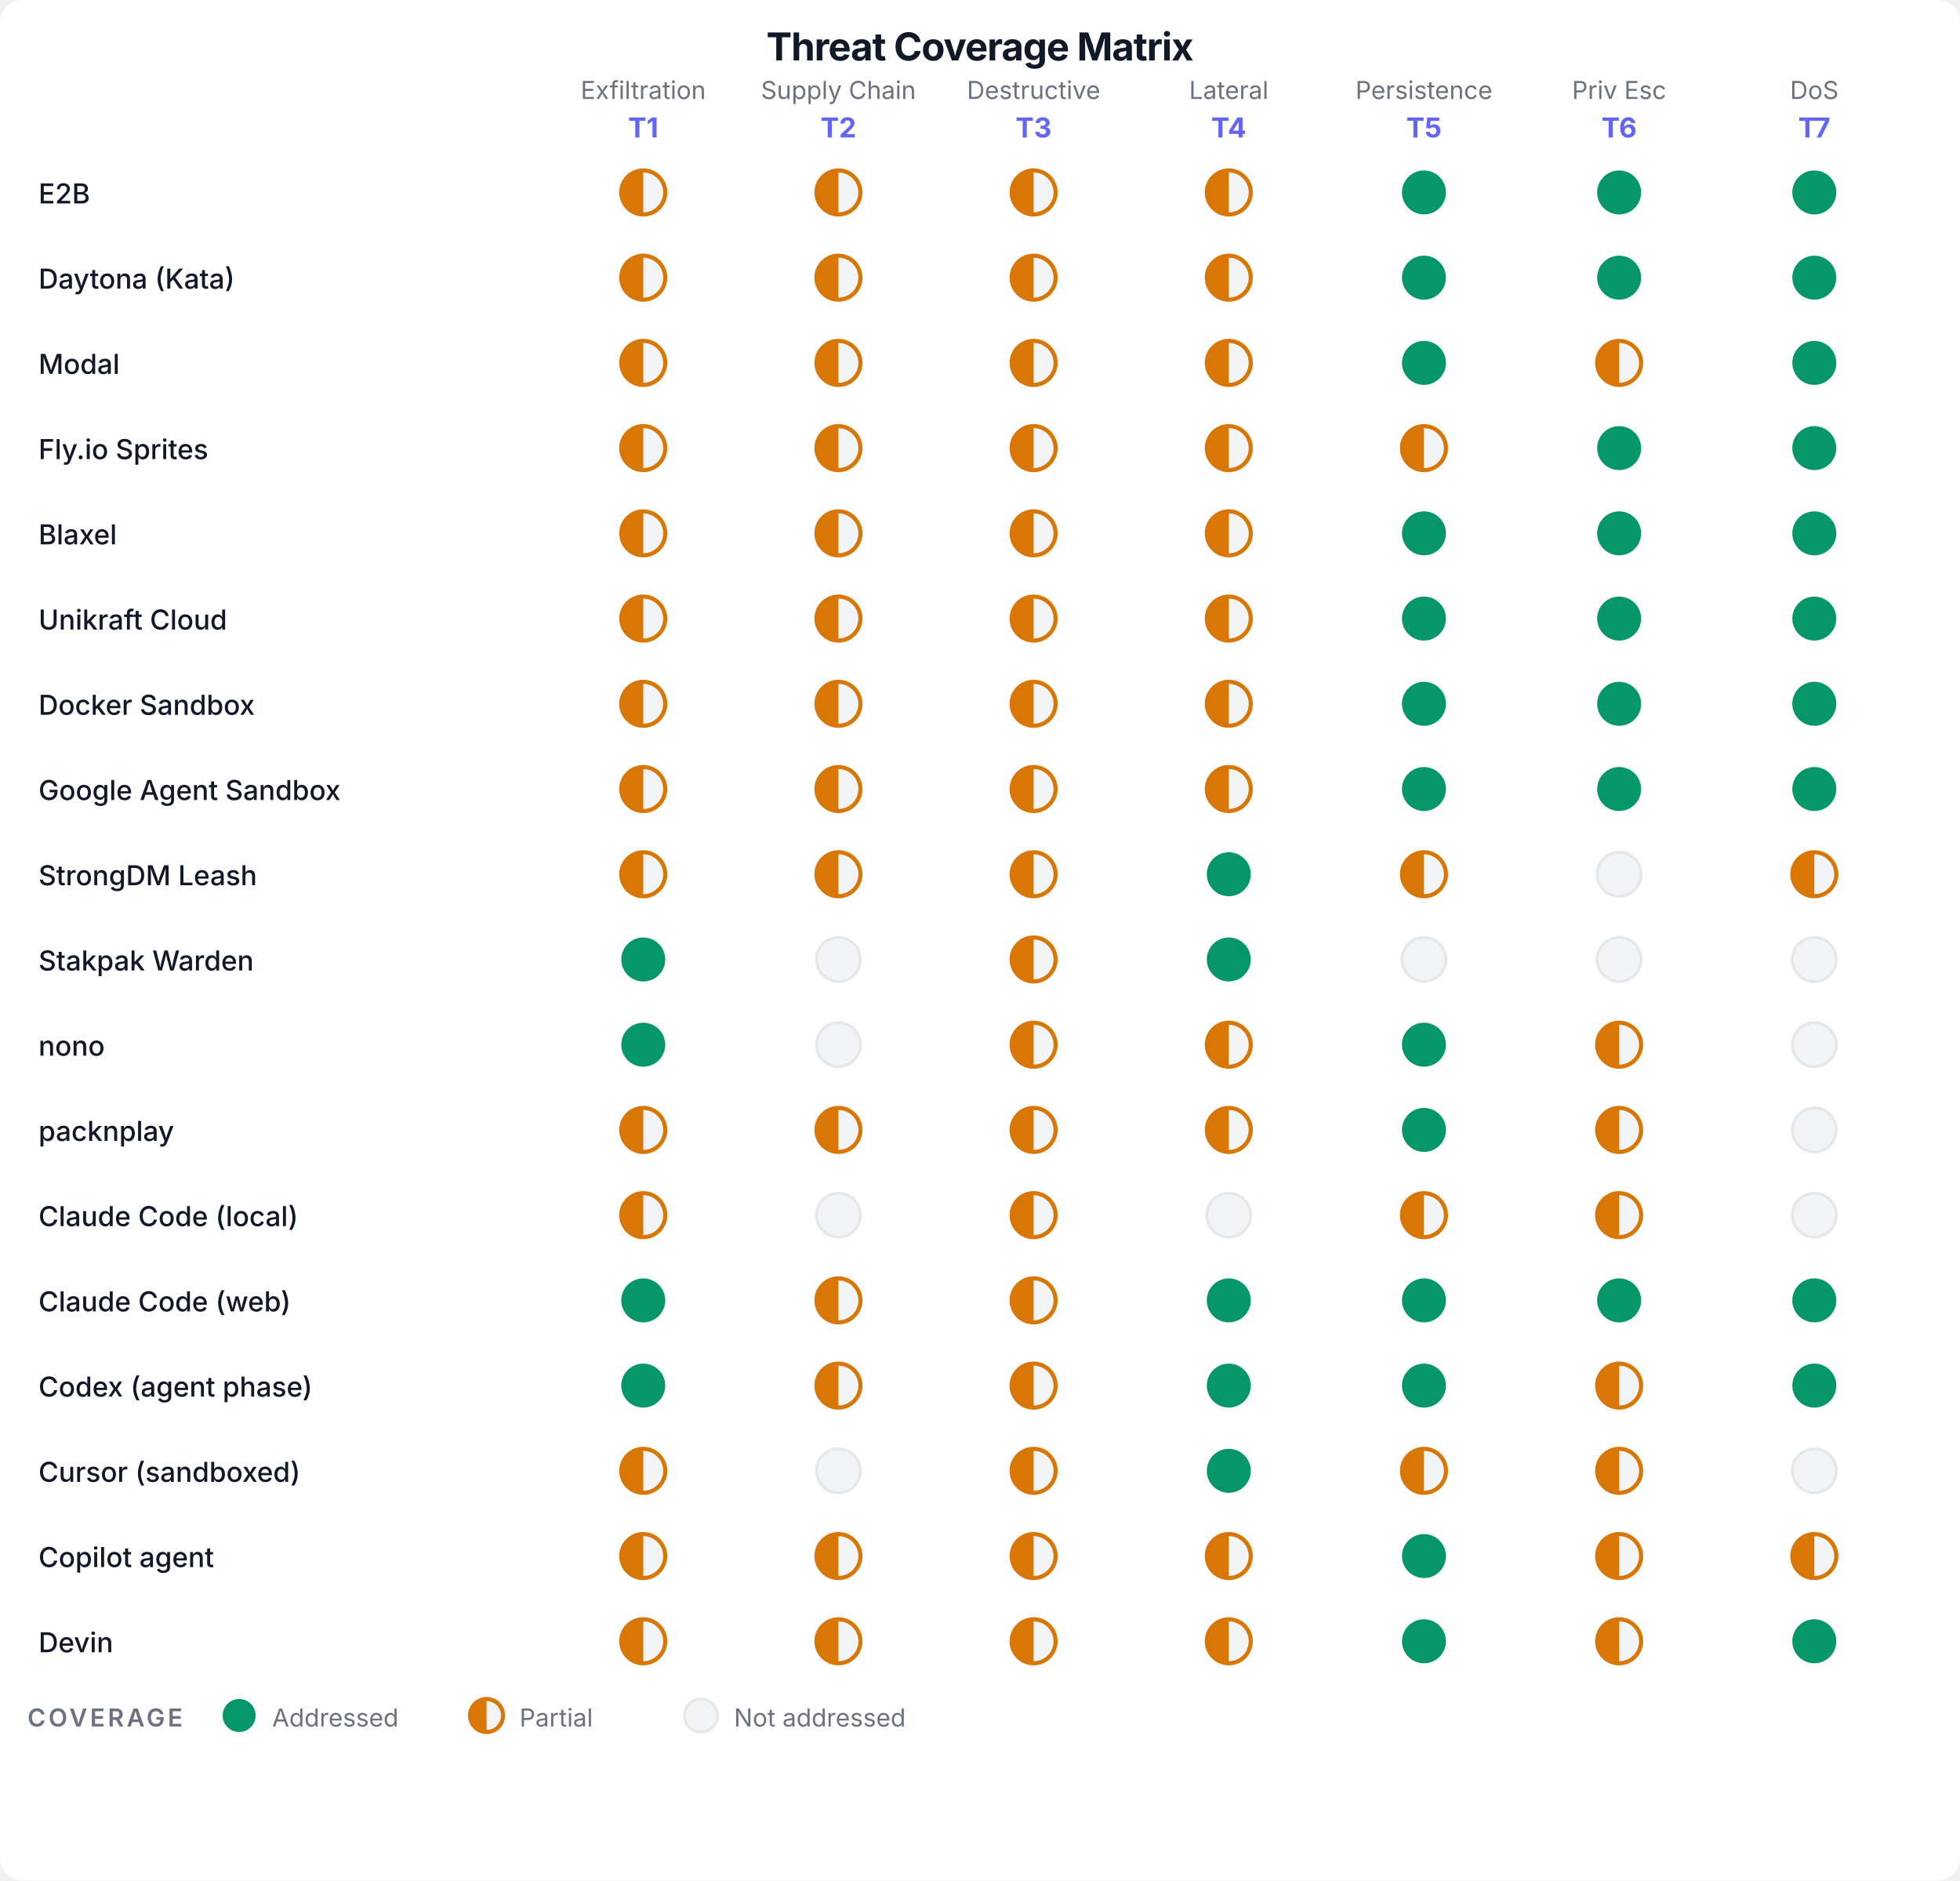
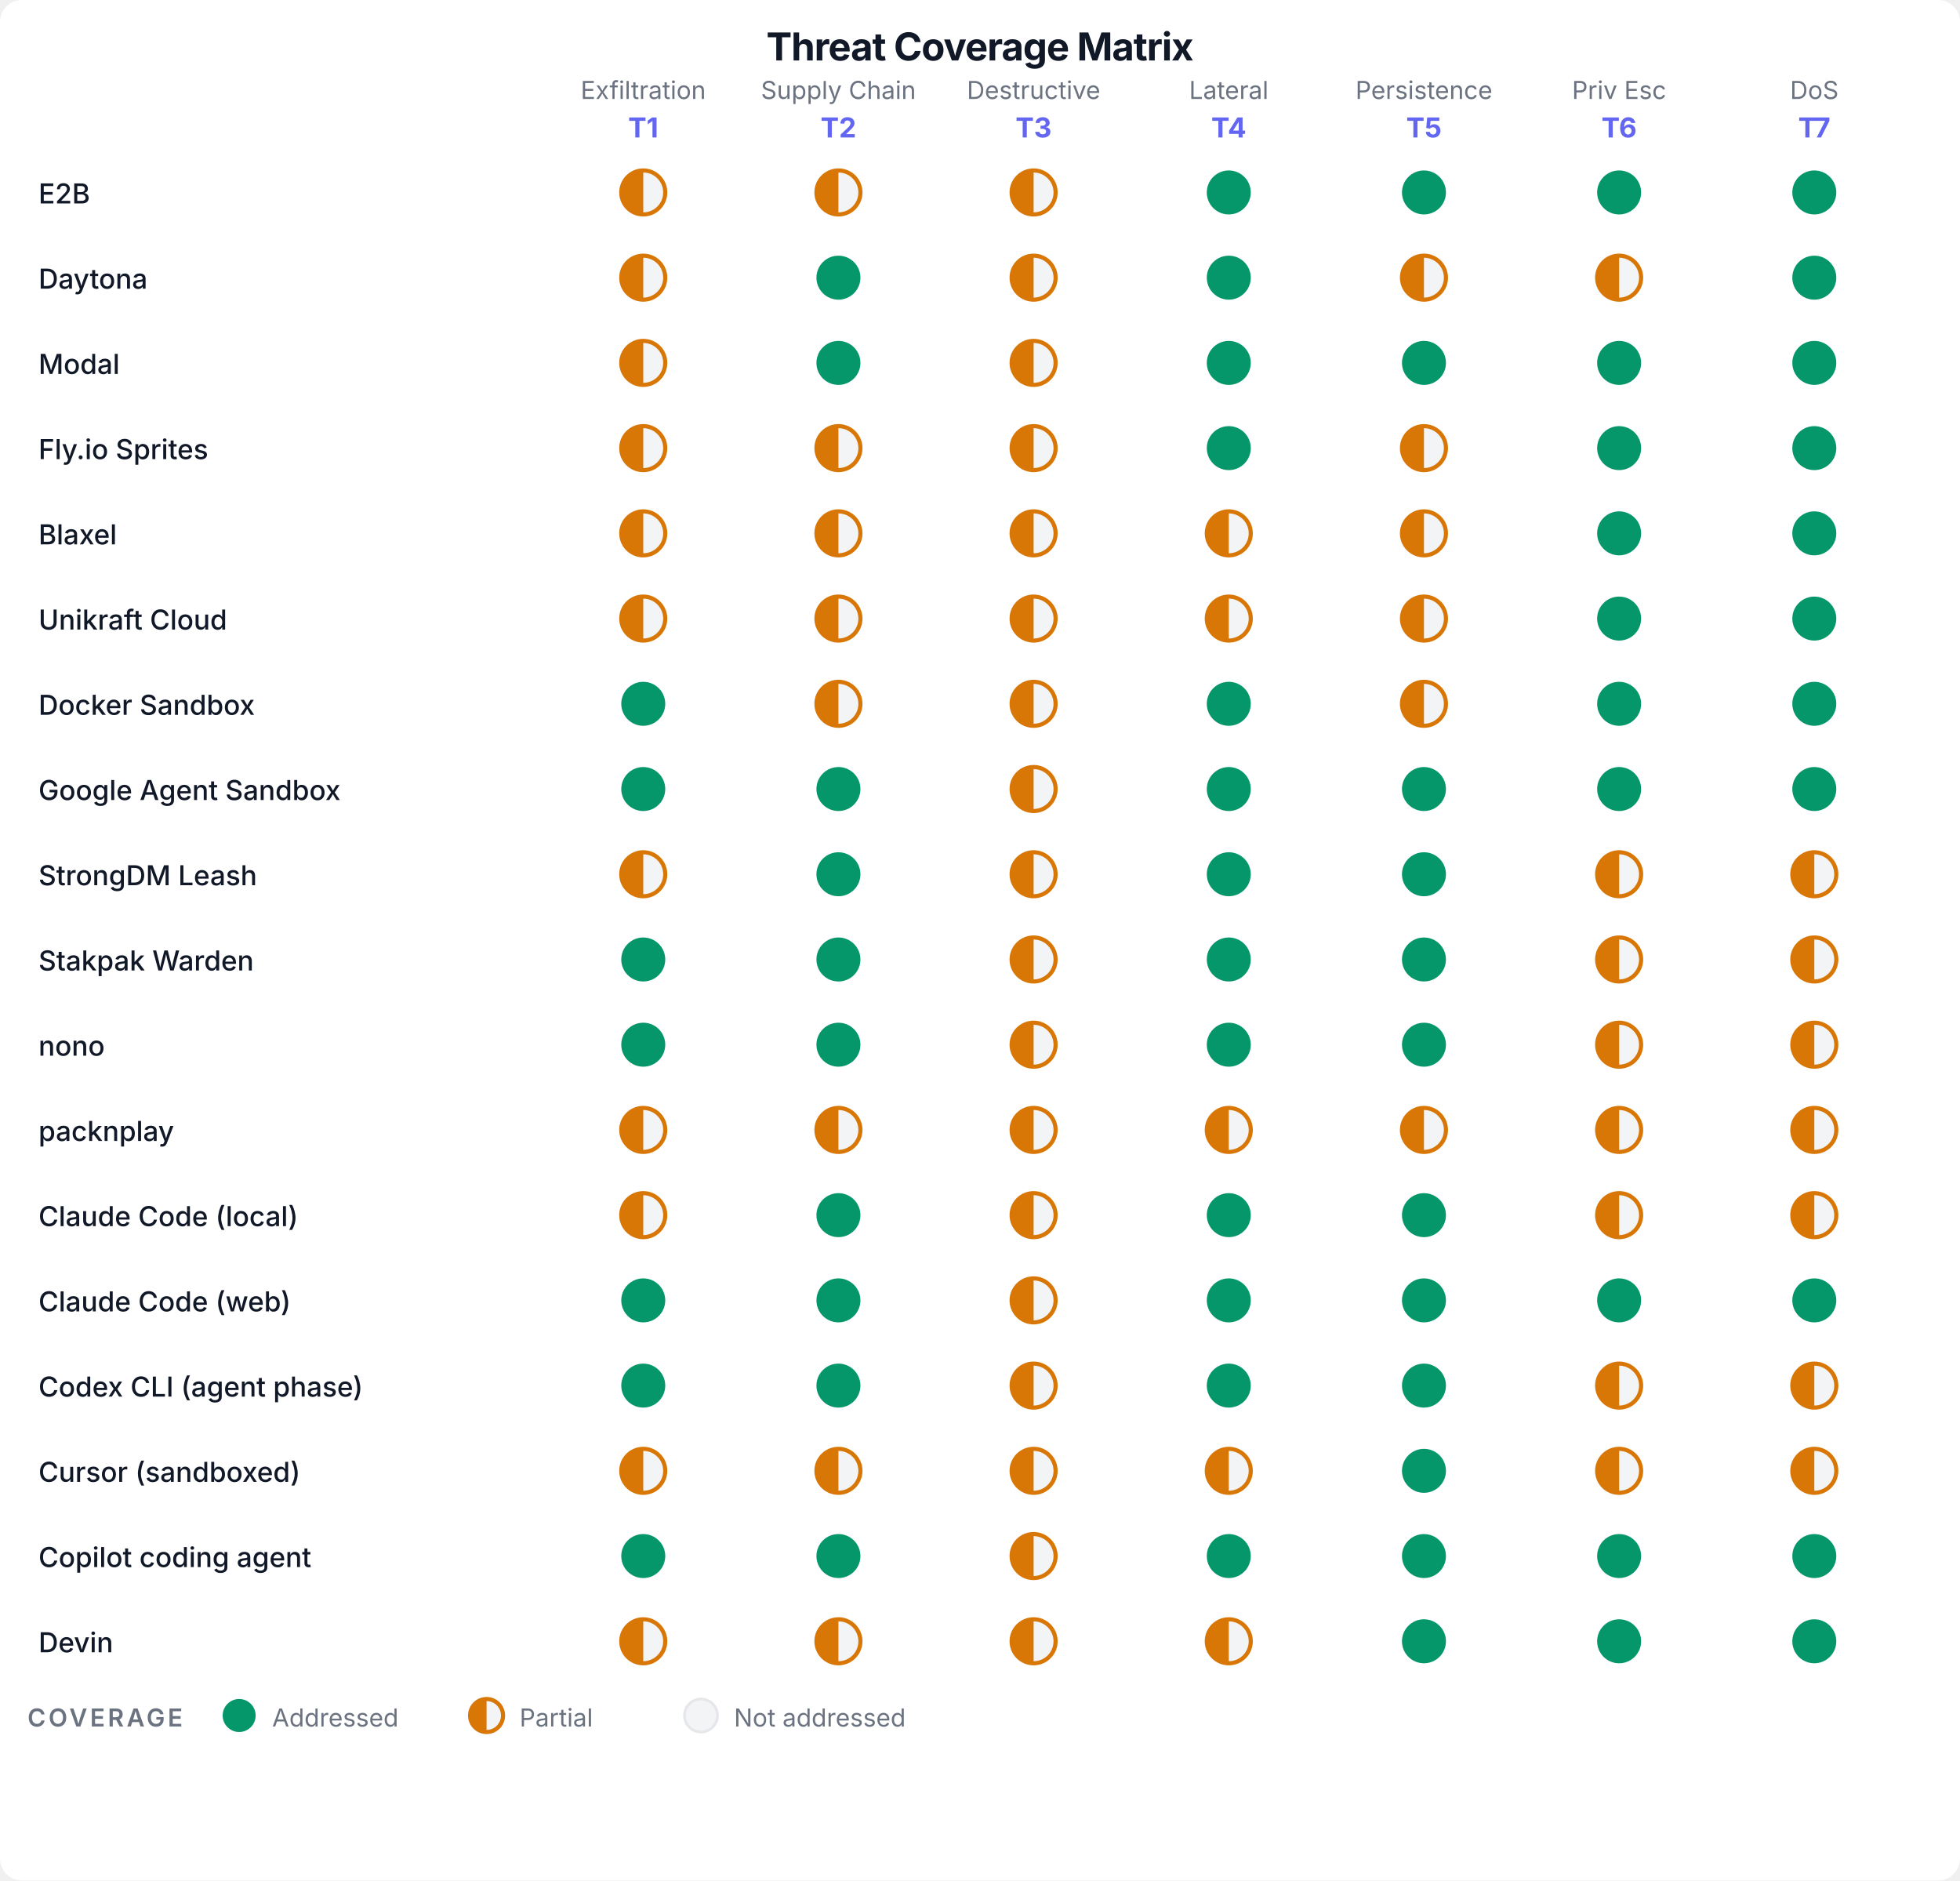
<svg xmlns="http://www.w3.org/2000/svg" viewBox="0 0 713 684" font-family="system-ui, -apple-system, 'Segoe UI', sans-serif">
  <rect width="713" height="684" fill="white" rx="8" />
  <text x="356.5" y="22" fill="#111827" font-size="14" font-weight="700" text-anchor="middle" letter-spacing="-0.3">Threat Coverage Matrix</text>
  <text x="234.0" y="36" fill="#6b7280" font-size="9" text-anchor="middle">Exfiltration</text>
  <text x="234.0" y="50" fill="#6366f1" font-size="10" font-weight="700" text-anchor="middle">T1</text>
  <text x="305.0" y="36" fill="#6b7280" font-size="9" text-anchor="middle">Supply Chain</text>
  <text x="305.0" y="50" fill="#6366f1" font-size="10" font-weight="700" text-anchor="middle">T2</text>
  <text x="376.0" y="36" fill="#6b7280" font-size="9" text-anchor="middle">Destructive</text>
  <text x="376.0" y="50" fill="#6366f1" font-size="10" font-weight="700" text-anchor="middle">T3</text>
  <text x="447.0" y="36" fill="#6b7280" font-size="9" text-anchor="middle">Lateral</text>
  <text x="447.0" y="50" fill="#6366f1" font-size="10" font-weight="700" text-anchor="middle">T4</text>
  <text x="518.0" y="36" fill="#6b7280" font-size="9" text-anchor="middle">Persistence</text>
  <text x="518.0" y="50" fill="#6366f1" font-size="10" font-weight="700" text-anchor="middle">T5</text>
  <text x="589.0" y="36" fill="#6b7280" font-size="9" text-anchor="middle">Priv Esc</text>
  <text x="589.0" y="50" fill="#6366f1" font-size="10" font-weight="700" text-anchor="middle">T6</text>
  <text x="660.0" y="36" fill="#6b7280" font-size="9" text-anchor="middle">DoS</text>
  <text x="660.0" y="50" fill="#6366f1" font-size="10" font-weight="700" text-anchor="middle">T7</text>
  <text x="14" y="74.0" fill="#111827" font-size="10" font-weight="500">E2B</text>
  <circle cx="234.0" cy="70.0" r="8" fill="#f3f4f6" stroke="#e5e7eb" stroke-width="1" />
  <path d="M 234.0,62.0 A 8,8 0 0,0 234.0,78.0 Z" fill="#d97706" />
  <circle cx="234.0" cy="70.0" r="8" fill="none" stroke="#d97706" stroke-width="1.5" />
  <circle cx="305.0" cy="70.0" r="8" fill="#f3f4f6" stroke="#e5e7eb" stroke-width="1" />
  <path d="M 305.0,62.0 A 8,8 0 0,0 305.0,78.0 Z" fill="#d97706" />
  <circle cx="305.0" cy="70.0" r="8" fill="none" stroke="#d97706" stroke-width="1.5" />
  <circle cx="376.0" cy="70.0" r="8" fill="#f3f4f6" stroke="#e5e7eb" stroke-width="1" />
  <path d="M 376.0,62.0 A 8,8 0 0,0 376.0,78.0 Z" fill="#d97706" />
  <circle cx="376.0" cy="70.0" r="8" fill="none" stroke="#d97706" stroke-width="1.5" />
-   <circle cx="447.0" cy="70.0" r="8" fill="#f3f4f6" stroke="#e5e7eb" stroke-width="1" />
-   <path d="M 447.0,62.0 A 8,8 0 0,0 447.0,78.0 Z" fill="#d97706" />
-   <circle cx="447.0" cy="70.0" r="8" fill="none" stroke="#d97706" stroke-width="1.5" />
+   <circle cx="447.0" cy="70.0" r="8" fill="#059669" />
  <circle cx="518.0" cy="70.0" r="8" fill="#059669" />
  <circle cx="589.0" cy="70.0" r="8" fill="#059669" />
  <circle cx="660.0" cy="70.0" r="8" fill="#059669" />
-   <text x="14" y="105.0" fill="#111827" font-size="10" font-weight="500">Daytona (Kata)</text>
+   <text x="14" y="105.0" fill="#111827" font-size="10" font-weight="500">Daytona</text>
  <circle cx="234.0" cy="101.0" r="8" fill="#f3f4f6" stroke="#e5e7eb" stroke-width="1" />
  <path d="M 234.0,93.0 A 8,8 0 0,0 234.0,109.0 Z" fill="#d97706" />
  <circle cx="234.0" cy="101.0" r="8" fill="none" stroke="#d97706" stroke-width="1.5" />
-   <circle cx="305.0" cy="101.0" r="8" fill="#f3f4f6" stroke="#e5e7eb" stroke-width="1" />
-   <path d="M 305.0,93.0 A 8,8 0 0,0 305.0,109.0 Z" fill="#d97706" />
-   <circle cx="305.0" cy="101.0" r="8" fill="none" stroke="#d97706" stroke-width="1.5" />
+   <circle cx="305.0" cy="101.0" r="8" fill="#059669" />
  <circle cx="376.0" cy="101.0" r="8" fill="#f3f4f6" stroke="#e5e7eb" stroke-width="1" />
  <path d="M 376.0,93.0 A 8,8 0 0,0 376.0,109.0 Z" fill="#d97706" />
  <circle cx="376.0" cy="101.0" r="8" fill="none" stroke="#d97706" stroke-width="1.5" />
-   <circle cx="447.0" cy="101.0" r="8" fill="#f3f4f6" stroke="#e5e7eb" stroke-width="1" />
-   <path d="M 447.0,93.0 A 8,8 0 0,0 447.0,109.0 Z" fill="#d97706" />
-   <circle cx="447.0" cy="101.0" r="8" fill="none" stroke="#d97706" stroke-width="1.5" />
-   <circle cx="518.0" cy="101.0" r="8" fill="#059669" />
-   <circle cx="589.0" cy="101.0" r="8" fill="#059669" />
+   <circle cx="447.0" cy="101.0" r="8" fill="#059669" />
+   <circle cx="518.0" cy="101.0" r="8" fill="#f3f4f6" stroke="#e5e7eb" stroke-width="1" />
+   <path d="M 518.0,93.0 A 8,8 0 0,0 518.0,109.0 Z" fill="#d97706" />
+   <circle cx="518.0" cy="101.0" r="8" fill="none" stroke="#d97706" stroke-width="1.5" />
+   <circle cx="589.0" cy="101.0" r="8" fill="#f3f4f6" stroke="#e5e7eb" stroke-width="1" />
+   <path d="M 589.0,93.0 A 8,8 0 0,0 589.0,109.0 Z" fill="#d97706" />
+   <circle cx="589.0" cy="101.0" r="8" fill="none" stroke="#d97706" stroke-width="1.5" />
  <circle cx="660.0" cy="101.0" r="8" fill="#059669" />
  <text x="14" y="136.0" fill="#111827" font-size="10" font-weight="500">Modal</text>
  <circle cx="234.0" cy="132.0" r="8" fill="#f3f4f6" stroke="#e5e7eb" stroke-width="1" />
  <path d="M 234.0,124.0 A 8,8 0 0,0 234.0,140.0 Z" fill="#d97706" />
  <circle cx="234.0" cy="132.0" r="8" fill="none" stroke="#d97706" stroke-width="1.5" />
-   <circle cx="305.0" cy="132.0" r="8" fill="#f3f4f6" stroke="#e5e7eb" stroke-width="1" />
-   <path d="M 305.0,124.0 A 8,8 0 0,0 305.0,140.0 Z" fill="#d97706" />
-   <circle cx="305.0" cy="132.0" r="8" fill="none" stroke="#d97706" stroke-width="1.5" />
+   <circle cx="305.0" cy="132.0" r="8" fill="#059669" />
  <circle cx="376.0" cy="132.0" r="8" fill="#f3f4f6" stroke="#e5e7eb" stroke-width="1" />
  <path d="M 376.0,124.0 A 8,8 0 0,0 376.0,140.0 Z" fill="#d97706" />
  <circle cx="376.0" cy="132.0" r="8" fill="none" stroke="#d97706" stroke-width="1.5" />
-   <circle cx="447.0" cy="132.0" r="8" fill="#f3f4f6" stroke="#e5e7eb" stroke-width="1" />
-   <path d="M 447.0,124.0 A 8,8 0 0,0 447.0,140.0 Z" fill="#d97706" />
-   <circle cx="447.0" cy="132.0" r="8" fill="none" stroke="#d97706" stroke-width="1.5" />
+   <circle cx="447.0" cy="132.0" r="8" fill="#059669" />
  <circle cx="518.0" cy="132.0" r="8" fill="#059669" />
-   <circle cx="589.0" cy="132.0" r="8" fill="#f3f4f6" stroke="#e5e7eb" stroke-width="1" />
-   <path d="M 589.0,124.0 A 8,8 0 0,0 589.0,140.0 Z" fill="#d97706" />
-   <circle cx="589.0" cy="132.0" r="8" fill="none" stroke="#d97706" stroke-width="1.5" />
+   <circle cx="589.0" cy="132.0" r="8" fill="#059669" />
  <circle cx="660.0" cy="132.0" r="8" fill="#059669" />
  <text x="14" y="167.0" fill="#111827" font-size="10" font-weight="500">Fly.io Sprites</text>
  <circle cx="234.0" cy="163.0" r="8" fill="#f3f4f6" stroke="#e5e7eb" stroke-width="1" />
  <path d="M 234.0,155.0 A 8,8 0 0,0 234.0,171.0 Z" fill="#d97706" />
  <circle cx="234.0" cy="163.0" r="8" fill="none" stroke="#d97706" stroke-width="1.5" />
  <circle cx="305.0" cy="163.0" r="8" fill="#f3f4f6" stroke="#e5e7eb" stroke-width="1" />
  <path d="M 305.0,155.0 A 8,8 0 0,0 305.0,171.0 Z" fill="#d97706" />
  <circle cx="305.0" cy="163.0" r="8" fill="none" stroke="#d97706" stroke-width="1.5" />
  <circle cx="376.0" cy="163.0" r="8" fill="#f3f4f6" stroke="#e5e7eb" stroke-width="1" />
  <path d="M 376.0,155.0 A 8,8 0 0,0 376.0,171.0 Z" fill="#d97706" />
  <circle cx="376.0" cy="163.0" r="8" fill="none" stroke="#d97706" stroke-width="1.5" />
-   <circle cx="447.0" cy="163.0" r="8" fill="#f3f4f6" stroke="#e5e7eb" stroke-width="1" />
-   <path d="M 447.0,155.0 A 8,8 0 0,0 447.0,171.0 Z" fill="#d97706" />
-   <circle cx="447.0" cy="163.0" r="8" fill="none" stroke="#d97706" stroke-width="1.5" />
+   <circle cx="447.0" cy="163.0" r="8" fill="#059669" />
  <circle cx="518.0" cy="163.0" r="8" fill="#f3f4f6" stroke="#e5e7eb" stroke-width="1" />
  <path d="M 518.0,155.0 A 8,8 0 0,0 518.0,171.0 Z" fill="#d97706" />
  <circle cx="518.0" cy="163.0" r="8" fill="none" stroke="#d97706" stroke-width="1.5" />
  <circle cx="589.0" cy="163.0" r="8" fill="#059669" />
  <circle cx="660.0" cy="163.0" r="8" fill="#059669" />
  <text x="14" y="198.0" fill="#111827" font-size="10" font-weight="500">Blaxel</text>
  <circle cx="234.0" cy="194.0" r="8" fill="#f3f4f6" stroke="#e5e7eb" stroke-width="1" />
  <path d="M 234.0,186.0 A 8,8 0 0,0 234.0,202.0 Z" fill="#d97706" />
  <circle cx="234.0" cy="194.0" r="8" fill="none" stroke="#d97706" stroke-width="1.5" />
  <circle cx="305.0" cy="194.0" r="8" fill="#f3f4f6" stroke="#e5e7eb" stroke-width="1" />
  <path d="M 305.0,186.0 A 8,8 0 0,0 305.0,202.0 Z" fill="#d97706" />
  <circle cx="305.0" cy="194.0" r="8" fill="none" stroke="#d97706" stroke-width="1.5" />
  <circle cx="376.0" cy="194.0" r="8" fill="#f3f4f6" stroke="#e5e7eb" stroke-width="1" />
  <path d="M 376.0,186.0 A 8,8 0 0,0 376.0,202.0 Z" fill="#d97706" />
  <circle cx="376.0" cy="194.0" r="8" fill="none" stroke="#d97706" stroke-width="1.5" />
  <circle cx="447.0" cy="194.0" r="8" fill="#f3f4f6" stroke="#e5e7eb" stroke-width="1" />
  <path d="M 447.0,186.0 A 8,8 0 0,0 447.0,202.0 Z" fill="#d97706" />
  <circle cx="447.0" cy="194.0" r="8" fill="none" stroke="#d97706" stroke-width="1.5" />
-   <circle cx="518.0" cy="194.0" r="8" fill="#059669" />
+   <circle cx="518.0" cy="194.0" r="8" fill="#f3f4f6" stroke="#e5e7eb" stroke-width="1" />
+   <path d="M 518.0,186.0 A 8,8 0 0,0 518.0,202.0 Z" fill="#d97706" />
+   <circle cx="518.0" cy="194.0" r="8" fill="none" stroke="#d97706" stroke-width="1.5" />
  <circle cx="589.0" cy="194.0" r="8" fill="#059669" />
  <circle cx="660.0" cy="194.0" r="8" fill="#059669" />
  <text x="14" y="229.0" fill="#111827" font-size="10" font-weight="500">Unikraft Cloud</text>
  <circle cx="234.0" cy="225.0" r="8" fill="#f3f4f6" stroke="#e5e7eb" stroke-width="1" />
  <path d="M 234.0,217.0 A 8,8 0 0,0 234.0,233.0 Z" fill="#d97706" />
  <circle cx="234.0" cy="225.0" r="8" fill="none" stroke="#d97706" stroke-width="1.5" />
  <circle cx="305.0" cy="225.0" r="8" fill="#f3f4f6" stroke="#e5e7eb" stroke-width="1" />
  <path d="M 305.0,217.0 A 8,8 0 0,0 305.0,233.0 Z" fill="#d97706" />
  <circle cx="305.0" cy="225.0" r="8" fill="none" stroke="#d97706" stroke-width="1.5" />
  <circle cx="376.0" cy="225.0" r="8" fill="#f3f4f6" stroke="#e5e7eb" stroke-width="1" />
  <path d="M 376.0,217.0 A 8,8 0 0,0 376.0,233.0 Z" fill="#d97706" />
  <circle cx="376.0" cy="225.0" r="8" fill="none" stroke="#d97706" stroke-width="1.5" />
  <circle cx="447.0" cy="225.0" r="8" fill="#f3f4f6" stroke="#e5e7eb" stroke-width="1" />
  <path d="M 447.0,217.0 A 8,8 0 0,0 447.0,233.0 Z" fill="#d97706" />
  <circle cx="447.0" cy="225.0" r="8" fill="none" stroke="#d97706" stroke-width="1.5" />
-   <circle cx="518.0" cy="225.0" r="8" fill="#059669" />
+   <circle cx="518.0" cy="225.0" r="8" fill="#f3f4f6" stroke="#e5e7eb" stroke-width="1" />
+   <path d="M 518.0,217.0 A 8,8 0 0,0 518.0,233.0 Z" fill="#d97706" />
+   <circle cx="518.0" cy="225.0" r="8" fill="none" stroke="#d97706" stroke-width="1.5" />
  <circle cx="589.0" cy="225.0" r="8" fill="#059669" />
  <circle cx="660.0" cy="225.0" r="8" fill="#059669" />
  <text x="14" y="260.0" fill="#111827" font-size="10" font-weight="500">Docker Sandbox</text>
-   <circle cx="234.0" cy="256.0" r="8" fill="#f3f4f6" stroke="#e5e7eb" stroke-width="1" />
-   <path d="M 234.0,248.0 A 8,8 0 0,0 234.0,264.0 Z" fill="#d97706" />
-   <circle cx="234.0" cy="256.0" r="8" fill="none" stroke="#d97706" stroke-width="1.5" />
+   <circle cx="234.0" cy="256.0" r="8" fill="#059669" />
  <circle cx="305.0" cy="256.0" r="8" fill="#f3f4f6" stroke="#e5e7eb" stroke-width="1" />
  <path d="M 305.0,248.0 A 8,8 0 0,0 305.0,264.0 Z" fill="#d97706" />
  <circle cx="305.0" cy="256.0" r="8" fill="none" stroke="#d97706" stroke-width="1.5" />
  <circle cx="376.0" cy="256.0" r="8" fill="#f3f4f6" stroke="#e5e7eb" stroke-width="1" />
  <path d="M 376.0,248.0 A 8,8 0 0,0 376.0,264.0 Z" fill="#d97706" />
  <circle cx="376.0" cy="256.0" r="8" fill="none" stroke="#d97706" stroke-width="1.5" />
-   <circle cx="447.0" cy="256.0" r="8" fill="#f3f4f6" stroke="#e5e7eb" stroke-width="1" />
-   <path d="M 447.0,248.0 A 8,8 0 0,0 447.0,264.0 Z" fill="#d97706" />
-   <circle cx="447.0" cy="256.0" r="8" fill="none" stroke="#d97706" stroke-width="1.5" />
-   <circle cx="518.0" cy="256.0" r="8" fill="#059669" />
+   <circle cx="447.0" cy="256.0" r="8" fill="#059669" />
+   <circle cx="518.0" cy="256.0" r="8" fill="#f3f4f6" stroke="#e5e7eb" stroke-width="1" />
+   <path d="M 518.0,248.0 A 8,8 0 0,0 518.0,264.0 Z" fill="#d97706" />
+   <circle cx="518.0" cy="256.0" r="8" fill="none" stroke="#d97706" stroke-width="1.5" />
  <circle cx="589.0" cy="256.0" r="8" fill="#059669" />
  <circle cx="660.0" cy="256.0" r="8" fill="#059669" />
  <text x="14" y="291.0" fill="#111827" font-size="10" font-weight="500">Google Agent Sandbox</text>
-   <circle cx="234.0" cy="287.0" r="8" fill="#f3f4f6" stroke="#e5e7eb" stroke-width="1" />
-   <path d="M 234.0,279.0 A 8,8 0 0,0 234.0,295.0 Z" fill="#d97706" />
-   <circle cx="234.0" cy="287.0" r="8" fill="none" stroke="#d97706" stroke-width="1.5" />
-   <circle cx="305.0" cy="287.0" r="8" fill="#f3f4f6" stroke="#e5e7eb" stroke-width="1" />
-   <path d="M 305.0,279.0 A 8,8 0 0,0 305.0,295.0 Z" fill="#d97706" />
-   <circle cx="305.0" cy="287.0" r="8" fill="none" stroke="#d97706" stroke-width="1.5" />
+   <circle cx="234.0" cy="287.0" r="8" fill="#059669" />
+   <circle cx="305.0" cy="287.0" r="8" fill="#059669" />
  <circle cx="376.0" cy="287.0" r="8" fill="#f3f4f6" stroke="#e5e7eb" stroke-width="1" />
  <path d="M 376.0,279.0 A 8,8 0 0,0 376.0,295.0 Z" fill="#d97706" />
  <circle cx="376.0" cy="287.0" r="8" fill="none" stroke="#d97706" stroke-width="1.5" />
-   <circle cx="447.0" cy="287.0" r="8" fill="#f3f4f6" stroke="#e5e7eb" stroke-width="1" />
-   <path d="M 447.0,279.0 A 8,8 0 0,0 447.0,295.0 Z" fill="#d97706" />
-   <circle cx="447.0" cy="287.0" r="8" fill="none" stroke="#d97706" stroke-width="1.5" />
+   <circle cx="447.0" cy="287.0" r="8" fill="#059669" />
  <circle cx="518.0" cy="287.0" r="8" fill="#059669" />
  <circle cx="589.0" cy="287.0" r="8" fill="#059669" />
  <circle cx="660.0" cy="287.0" r="8" fill="#059669" />
  <text x="14" y="322.0" fill="#111827" font-size="10" font-weight="500">StrongDM Leash</text>
  <circle cx="234.0" cy="318.0" r="8" fill="#f3f4f6" stroke="#e5e7eb" stroke-width="1" />
  <path d="M 234.0,310.0 A 8,8 0 0,0 234.0,326.0 Z" fill="#d97706" />
  <circle cx="234.0" cy="318.0" r="8" fill="none" stroke="#d97706" stroke-width="1.5" />
-   <circle cx="305.0" cy="318.0" r="8" fill="#f3f4f6" stroke="#e5e7eb" stroke-width="1" />
-   <path d="M 305.0,310.0 A 8,8 0 0,0 305.0,326.0 Z" fill="#d97706" />
-   <circle cx="305.0" cy="318.0" r="8" fill="none" stroke="#d97706" stroke-width="1.5" />
+   <circle cx="305.0" cy="318.0" r="8" fill="#059669" />
  <circle cx="376.0" cy="318.0" r="8" fill="#f3f4f6" stroke="#e5e7eb" stroke-width="1" />
  <path d="M 376.0,310.0 A 8,8 0 0,0 376.0,326.0 Z" fill="#d97706" />
  <circle cx="376.0" cy="318.0" r="8" fill="none" stroke="#d97706" stroke-width="1.5" />
  <circle cx="447.0" cy="318.0" r="8" fill="#059669" />
-   <circle cx="518.0" cy="318.0" r="8" fill="#f3f4f6" stroke="#e5e7eb" stroke-width="1" />
-   <path d="M 518.0,310.0 A 8,8 0 0,0 518.0,326.0 Z" fill="#d97706" />
-   <circle cx="518.0" cy="318.0" r="8" fill="none" stroke="#d97706" stroke-width="1.5" />
+   <circle cx="518.0" cy="318.0" r="8" fill="#059669" />
  <circle cx="589.0" cy="318.0" r="8" fill="#f3f4f6" stroke="#e5e7eb" stroke-width="1" />
+   <path d="M 589.0,310.0 A 8,8 0 0,0 589.0,326.0 Z" fill="#d97706" />
+   <circle cx="589.0" cy="318.0" r="8" fill="none" stroke="#d97706" stroke-width="1.5" />
  <circle cx="660.0" cy="318.0" r="8" fill="#f3f4f6" stroke="#e5e7eb" stroke-width="1" />
  <path d="M 660.0,310.0 A 8,8 0 0,0 660.0,326.0 Z" fill="#d97706" />
  <circle cx="660.0" cy="318.0" r="8" fill="none" stroke="#d97706" stroke-width="1.5" />
  <text x="14" y="353.0" fill="#111827" font-size="10" font-weight="500">Stakpak Warden</text>
  <circle cx="234.0" cy="349.0" r="8" fill="#059669" />
-   <circle cx="305.0" cy="349.0" r="8" fill="#f3f4f6" stroke="#e5e7eb" stroke-width="1" />
+   <circle cx="305.0" cy="349.0" r="8" fill="#059669" />
  <circle cx="376.0" cy="349.0" r="8" fill="#f3f4f6" stroke="#e5e7eb" stroke-width="1" />
  <path d="M 376.0,341.0 A 8,8 0 0,0 376.0,357.0 Z" fill="#d97706" />
  <circle cx="376.0" cy="349.0" r="8" fill="none" stroke="#d97706" stroke-width="1.5" />
  <circle cx="447.0" cy="349.0" r="8" fill="#059669" />
-   <circle cx="518.0" cy="349.0" r="8" fill="#f3f4f6" stroke="#e5e7eb" stroke-width="1" />
+   <circle cx="518.0" cy="349.0" r="8" fill="#059669" />
  <circle cx="589.0" cy="349.0" r="8" fill="#f3f4f6" stroke="#e5e7eb" stroke-width="1" />
+   <path d="M 589.0,341.0 A 8,8 0 0,0 589.0,357.0 Z" fill="#d97706" />
+   <circle cx="589.0" cy="349.0" r="8" fill="none" stroke="#d97706" stroke-width="1.5" />
  <circle cx="660.0" cy="349.0" r="8" fill="#f3f4f6" stroke="#e5e7eb" stroke-width="1" />
+   <path d="M 660.0,341.0 A 8,8 0 0,0 660.0,357.0 Z" fill="#d97706" />
+   <circle cx="660.0" cy="349.0" r="8" fill="none" stroke="#d97706" stroke-width="1.5" />
  <text x="14" y="384.0" fill="#111827" font-size="10" font-weight="500">nono</text>
  <circle cx="234.0" cy="380.0" r="8" fill="#059669" />
-   <circle cx="305.0" cy="380.0" r="8" fill="#f3f4f6" stroke="#e5e7eb" stroke-width="1" />
+   <circle cx="305.0" cy="380.0" r="8" fill="#059669" />
  <circle cx="376.0" cy="380.0" r="8" fill="#f3f4f6" stroke="#e5e7eb" stroke-width="1" />
  <path d="M 376.0,372.0 A 8,8 0 0,0 376.0,388.0 Z" fill="#d97706" />
  <circle cx="376.0" cy="380.0" r="8" fill="none" stroke="#d97706" stroke-width="1.5" />
-   <circle cx="447.0" cy="380.0" r="8" fill="#f3f4f6" stroke="#e5e7eb" stroke-width="1" />
-   <path d="M 447.0,372.0 A 8,8 0 0,0 447.0,388.0 Z" fill="#d97706" />
-   <circle cx="447.0" cy="380.0" r="8" fill="none" stroke="#d97706" stroke-width="1.5" />
+   <circle cx="447.0" cy="380.0" r="8" fill="#059669" />
  <circle cx="518.0" cy="380.0" r="8" fill="#059669" />
  <circle cx="589.0" cy="380.0" r="8" fill="#f3f4f6" stroke="#e5e7eb" stroke-width="1" />
  <path d="M 589.0,372.0 A 8,8 0 0,0 589.0,388.0 Z" fill="#d97706" />
  <circle cx="589.0" cy="380.0" r="8" fill="none" stroke="#d97706" stroke-width="1.5" />
  <circle cx="660.0" cy="380.0" r="8" fill="#f3f4f6" stroke="#e5e7eb" stroke-width="1" />
+   <path d="M 660.0,372.0 A 8,8 0 0,0 660.0,388.0 Z" fill="#d97706" />
+   <circle cx="660.0" cy="380.0" r="8" fill="none" stroke="#d97706" stroke-width="1.5" />
  <text x="14" y="415.0" fill="#111827" font-size="10" font-weight="500">packnplay</text>
  <circle cx="234.0" cy="411.0" r="8" fill="#f3f4f6" stroke="#e5e7eb" stroke-width="1" />
  <path d="M 234.0,403.0 A 8,8 0 0,0 234.0,419.0 Z" fill="#d97706" />
  <circle cx="234.0" cy="411.0" r="8" fill="none" stroke="#d97706" stroke-width="1.5" />
  <circle cx="305.0" cy="411.0" r="8" fill="#f3f4f6" stroke="#e5e7eb" stroke-width="1" />
  <path d="M 305.0,403.0 A 8,8 0 0,0 305.0,419.0 Z" fill="#d97706" />
  <circle cx="305.0" cy="411.0" r="8" fill="none" stroke="#d97706" stroke-width="1.5" />
  <circle cx="376.0" cy="411.0" r="8" fill="#f3f4f6" stroke="#e5e7eb" stroke-width="1" />
  <path d="M 376.0,403.0 A 8,8 0 0,0 376.0,419.0 Z" fill="#d97706" />
  <circle cx="376.0" cy="411.0" r="8" fill="none" stroke="#d97706" stroke-width="1.5" />
  <circle cx="447.0" cy="411.0" r="8" fill="#f3f4f6" stroke="#e5e7eb" stroke-width="1" />
  <path d="M 447.0,403.0 A 8,8 0 0,0 447.0,419.0 Z" fill="#d97706" />
  <circle cx="447.0" cy="411.0" r="8" fill="none" stroke="#d97706" stroke-width="1.5" />
-   <circle cx="518.0" cy="411.0" r="8" fill="#059669" />
+   <circle cx="518.0" cy="411.0" r="8" fill="#f3f4f6" stroke="#e5e7eb" stroke-width="1" />
+   <path d="M 518.0,403.0 A 8,8 0 0,0 518.0,419.0 Z" fill="#d97706" />
+   <circle cx="518.0" cy="411.0" r="8" fill="none" stroke="#d97706" stroke-width="1.5" />
  <circle cx="589.0" cy="411.0" r="8" fill="#f3f4f6" stroke="#e5e7eb" stroke-width="1" />
  <path d="M 589.0,403.0 A 8,8 0 0,0 589.0,419.0 Z" fill="#d97706" />
  <circle cx="589.0" cy="411.0" r="8" fill="none" stroke="#d97706" stroke-width="1.5" />
  <circle cx="660.0" cy="411.0" r="8" fill="#f3f4f6" stroke="#e5e7eb" stroke-width="1" />
+   <path d="M 660.0,403.0 A 8,8 0 0,0 660.0,419.0 Z" fill="#d97706" />
+   <circle cx="660.0" cy="411.0" r="8" fill="none" stroke="#d97706" stroke-width="1.5" />
  <text x="14" y="446.0" fill="#111827" font-size="10" font-weight="500">Claude Code (local)</text>
  <circle cx="234.0" cy="442.0" r="8" fill="#f3f4f6" stroke="#e5e7eb" stroke-width="1" />
  <path d="M 234.0,434.0 A 8,8 0 0,0 234.0,450.0 Z" fill="#d97706" />
  <circle cx="234.0" cy="442.0" r="8" fill="none" stroke="#d97706" stroke-width="1.5" />
-   <circle cx="305.0" cy="442.0" r="8" fill="#f3f4f6" stroke="#e5e7eb" stroke-width="1" />
+   <circle cx="305.0" cy="442.0" r="8" fill="#059669" />
  <circle cx="376.0" cy="442.0" r="8" fill="#f3f4f6" stroke="#e5e7eb" stroke-width="1" />
  <path d="M 376.0,434.0 A 8,8 0 0,0 376.0,450.0 Z" fill="#d97706" />
  <circle cx="376.0" cy="442.0" r="8" fill="none" stroke="#d97706" stroke-width="1.5" />
-   <circle cx="447.0" cy="442.0" r="8" fill="#f3f4f6" stroke="#e5e7eb" stroke-width="1" />
-   <circle cx="518.0" cy="442.0" r="8" fill="#f3f4f6" stroke="#e5e7eb" stroke-width="1" />
-   <path d="M 518.0,434.0 A 8,8 0 0,0 518.0,450.0 Z" fill="#d97706" />
-   <circle cx="518.0" cy="442.0" r="8" fill="none" stroke="#d97706" stroke-width="1.5" />
+   <circle cx="447.0" cy="442.0" r="8" fill="#059669" />
+   <circle cx="518.0" cy="442.0" r="8" fill="#059669" />
  <circle cx="589.0" cy="442.0" r="8" fill="#f3f4f6" stroke="#e5e7eb" stroke-width="1" />
  <path d="M 589.0,434.0 A 8,8 0 0,0 589.0,450.0 Z" fill="#d97706" />
  <circle cx="589.0" cy="442.0" r="8" fill="none" stroke="#d97706" stroke-width="1.5" />
  <circle cx="660.0" cy="442.0" r="8" fill="#f3f4f6" stroke="#e5e7eb" stroke-width="1" />
+   <path d="M 660.0,434.0 A 8,8 0 0,0 660.0,450.0 Z" fill="#d97706" />
+   <circle cx="660.0" cy="442.0" r="8" fill="none" stroke="#d97706" stroke-width="1.5" />
  <text x="14" y="477.0" fill="#111827" font-size="10" font-weight="500">Claude Code (web)</text>
  <circle cx="234.0" cy="473.0" r="8" fill="#059669" />
-   <circle cx="305.0" cy="473.0" r="8" fill="#f3f4f6" stroke="#e5e7eb" stroke-width="1" />
-   <path d="M 305.0,465.0 A 8,8 0 0,0 305.0,481.0 Z" fill="#d97706" />
-   <circle cx="305.0" cy="473.0" r="8" fill="none" stroke="#d97706" stroke-width="1.5" />
+   <circle cx="305.0" cy="473.0" r="8" fill="#059669" />
  <circle cx="376.0" cy="473.0" r="8" fill="#f3f4f6" stroke="#e5e7eb" stroke-width="1" />
  <path d="M 376.0,465.0 A 8,8 0 0,0 376.0,481.0 Z" fill="#d97706" />
  <circle cx="376.0" cy="473.0" r="8" fill="none" stroke="#d97706" stroke-width="1.5" />
  <circle cx="447.0" cy="473.0" r="8" fill="#059669" />
  <circle cx="518.0" cy="473.0" r="8" fill="#059669" />
  <circle cx="589.0" cy="473.0" r="8" fill="#059669" />
  <circle cx="660.0" cy="473.0" r="8" fill="#059669" />
-   <text x="14" y="508.0" fill="#111827" font-size="10" font-weight="500">Codex (agent phase)</text>
+   <text x="14" y="508.0" fill="#111827" font-size="10" font-weight="500">Codex CLI (agent phase)</text>
  <circle cx="234.0" cy="504.0" r="8" fill="#059669" />
-   <circle cx="305.0" cy="504.0" r="8" fill="#f3f4f6" stroke="#e5e7eb" stroke-width="1" />
-   <path d="M 305.0,496.0 A 8,8 0 0,0 305.0,512.0 Z" fill="#d97706" />
-   <circle cx="305.0" cy="504.0" r="8" fill="none" stroke="#d97706" stroke-width="1.5" />
+   <circle cx="305.0" cy="504.0" r="8" fill="#059669" />
  <circle cx="376.0" cy="504.0" r="8" fill="#f3f4f6" stroke="#e5e7eb" stroke-width="1" />
  <path d="M 376.0,496.0 A 8,8 0 0,0 376.0,512.0 Z" fill="#d97706" />
  <circle cx="376.0" cy="504.0" r="8" fill="none" stroke="#d97706" stroke-width="1.5" />
  <circle cx="447.0" cy="504.0" r="8" fill="#059669" />
  <circle cx="518.0" cy="504.0" r="8" fill="#059669" />
  <circle cx="589.0" cy="504.0" r="8" fill="#f3f4f6" stroke="#e5e7eb" stroke-width="1" />
  <path d="M 589.0,496.0 A 8,8 0 0,0 589.0,512.0 Z" fill="#d97706" />
  <circle cx="589.0" cy="504.0" r="8" fill="none" stroke="#d97706" stroke-width="1.5" />
-   <circle cx="660.0" cy="504.0" r="8" fill="#059669" />
+   <circle cx="660.0" cy="504.0" r="8" fill="#f3f4f6" stroke="#e5e7eb" stroke-width="1" />
+   <path d="M 660.0,496.0 A 8,8 0 0,0 660.0,512.0 Z" fill="#d97706" />
+   <circle cx="660.0" cy="504.0" r="8" fill="none" stroke="#d97706" stroke-width="1.5" />
  <text x="14" y="539.0" fill="#111827" font-size="10" font-weight="500">Cursor (sandboxed)</text>
  <circle cx="234.0" cy="535.0" r="8" fill="#f3f4f6" stroke="#e5e7eb" stroke-width="1" />
  <path d="M 234.0,527.0 A 8,8 0 0,0 234.0,543.0 Z" fill="#d97706" />
  <circle cx="234.0" cy="535.0" r="8" fill="none" stroke="#d97706" stroke-width="1.5" />
  <circle cx="305.0" cy="535.0" r="8" fill="#f3f4f6" stroke="#e5e7eb" stroke-width="1" />
+   <path d="M 305.0,527.0 A 8,8 0 0,0 305.0,543.0 Z" fill="#d97706" />
+   <circle cx="305.0" cy="535.0" r="8" fill="none" stroke="#d97706" stroke-width="1.5" />
  <circle cx="376.0" cy="535.0" r="8" fill="#f3f4f6" stroke="#e5e7eb" stroke-width="1" />
  <path d="M 376.0,527.0 A 8,8 0 0,0 376.0,543.0 Z" fill="#d97706" />
  <circle cx="376.0" cy="535.0" r="8" fill="none" stroke="#d97706" stroke-width="1.5" />
-   <circle cx="447.0" cy="535.0" r="8" fill="#059669" />
-   <circle cx="518.0" cy="535.0" r="8" fill="#f3f4f6" stroke="#e5e7eb" stroke-width="1" />
-   <path d="M 518.0,527.0 A 8,8 0 0,0 518.0,543.0 Z" fill="#d97706" />
-   <circle cx="518.0" cy="535.0" r="8" fill="none" stroke="#d97706" stroke-width="1.5" />
+   <circle cx="447.0" cy="535.0" r="8" fill="#f3f4f6" stroke="#e5e7eb" stroke-width="1" />
+   <path d="M 447.0,527.0 A 8,8 0 0,0 447.0,543.0 Z" fill="#d97706" />
+   <circle cx="447.0" cy="535.0" r="8" fill="none" stroke="#d97706" stroke-width="1.5" />
+   <circle cx="518.0" cy="535.0" r="8" fill="#059669" />
  <circle cx="589.0" cy="535.0" r="8" fill="#f3f4f6" stroke="#e5e7eb" stroke-width="1" />
  <path d="M 589.0,527.0 A 8,8 0 0,0 589.0,543.0 Z" fill="#d97706" />
  <circle cx="589.0" cy="535.0" r="8" fill="none" stroke="#d97706" stroke-width="1.5" />
  <circle cx="660.0" cy="535.0" r="8" fill="#f3f4f6" stroke="#e5e7eb" stroke-width="1" />
-   <text x="14" y="570.0" fill="#111827" font-size="10" font-weight="500">Copilot agent</text>
-   <circle cx="234.0" cy="566.0" r="8" fill="#f3f4f6" stroke="#e5e7eb" stroke-width="1" />
-   <path d="M 234.0,558.0 A 8,8 0 0,0 234.0,574.0 Z" fill="#d97706" />
-   <circle cx="234.0" cy="566.0" r="8" fill="none" stroke="#d97706" stroke-width="1.5" />
-   <circle cx="305.0" cy="566.0" r="8" fill="#f3f4f6" stroke="#e5e7eb" stroke-width="1" />
-   <path d="M 305.0,558.0 A 8,8 0 0,0 305.0,574.0 Z" fill="#d97706" />
-   <circle cx="305.0" cy="566.0" r="8" fill="none" stroke="#d97706" stroke-width="1.5" />
+   <path d="M 660.0,527.0 A 8,8 0 0,0 660.0,543.0 Z" fill="#d97706" />
+   <circle cx="660.0" cy="535.0" r="8" fill="none" stroke="#d97706" stroke-width="1.5" />
+   <text x="14" y="570.0" fill="#111827" font-size="10" font-weight="500">Copilot coding agent</text>
+   <circle cx="234.0" cy="566.0" r="8" fill="#059669" />
+   <circle cx="305.0" cy="566.0" r="8" fill="#059669" />
  <circle cx="376.0" cy="566.0" r="8" fill="#f3f4f6" stroke="#e5e7eb" stroke-width="1" />
  <path d="M 376.0,558.0 A 8,8 0 0,0 376.0,574.0 Z" fill="#d97706" />
  <circle cx="376.0" cy="566.0" r="8" fill="none" stroke="#d97706" stroke-width="1.5" />
-   <circle cx="447.0" cy="566.0" r="8" fill="#f3f4f6" stroke="#e5e7eb" stroke-width="1" />
-   <path d="M 447.0,558.0 A 8,8 0 0,0 447.0,574.0 Z" fill="#d97706" />
-   <circle cx="447.0" cy="566.0" r="8" fill="none" stroke="#d97706" stroke-width="1.5" />
+   <circle cx="447.0" cy="566.0" r="8" fill="#059669" />
  <circle cx="518.0" cy="566.0" r="8" fill="#059669" />
-   <circle cx="589.0" cy="566.0" r="8" fill="#f3f4f6" stroke="#e5e7eb" stroke-width="1" />
-   <path d="M 589.0,558.0 A 8,8 0 0,0 589.0,574.0 Z" fill="#d97706" />
-   <circle cx="589.0" cy="566.0" r="8" fill="none" stroke="#d97706" stroke-width="1.5" />
-   <circle cx="660.0" cy="566.0" r="8" fill="#f3f4f6" stroke="#e5e7eb" stroke-width="1" />
-   <path d="M 660.0,558.0 A 8,8 0 0,0 660.0,574.0 Z" fill="#d97706" />
-   <circle cx="660.0" cy="566.0" r="8" fill="none" stroke="#d97706" stroke-width="1.5" />
+   <circle cx="589.0" cy="566.0" r="8" fill="#059669" />
+   <circle cx="660.0" cy="566.0" r="8" fill="#059669" />
  <text x="14" y="601.0" fill="#111827" font-size="10" font-weight="500">Devin</text>
  <circle cx="234.0" cy="597.0" r="8" fill="#f3f4f6" stroke="#e5e7eb" stroke-width="1" />
  <path d="M 234.0,589.0 A 8,8 0 0,0 234.0,605.0 Z" fill="#d97706" />
  <circle cx="234.0" cy="597.0" r="8" fill="none" stroke="#d97706" stroke-width="1.5" />
  <circle cx="305.0" cy="597.0" r="8" fill="#f3f4f6" stroke="#e5e7eb" stroke-width="1" />
  <path d="M 305.0,589.0 A 8,8 0 0,0 305.0,605.0 Z" fill="#d97706" />
  <circle cx="305.0" cy="597.0" r="8" fill="none" stroke="#d97706" stroke-width="1.5" />
  <circle cx="376.0" cy="597.0" r="8" fill="#f3f4f6" stroke="#e5e7eb" stroke-width="1" />
  <path d="M 376.0,589.0 A 8,8 0 0,0 376.0,605.0 Z" fill="#d97706" />
  <circle cx="376.0" cy="597.0" r="8" fill="none" stroke="#d97706" stroke-width="1.5" />
  <circle cx="447.0" cy="597.0" r="8" fill="#f3f4f6" stroke="#e5e7eb" stroke-width="1" />
  <path d="M 447.0,589.0 A 8,8 0 0,0 447.0,605.0 Z" fill="#d97706" />
  <circle cx="447.0" cy="597.0" r="8" fill="none" stroke="#d97706" stroke-width="1.5" />
  <circle cx="518.0" cy="597.0" r="8" fill="#059669" />
-   <circle cx="589.0" cy="597.0" r="8" fill="#f3f4f6" stroke="#e5e7eb" stroke-width="1" />
-   <path d="M 589.0,589.0 A 8,8 0 0,0 589.0,605.0 Z" fill="#d97706" />
-   <circle cx="589.0" cy="597.0" r="8" fill="none" stroke="#d97706" stroke-width="1.5" />
+   <circle cx="589.0" cy="597.0" r="8" fill="#059669" />
  <circle cx="660.0" cy="597.0" r="8" fill="#059669" />
  <text x="10" y="628" fill="#6b7280" font-size="9" font-weight="600" letter-spacing="1">COVERAGE</text>
  <circle cx="87" cy="624" r="6" fill="#059669" />
  <text x="99" y="628" fill="#6b7280" font-size="9">Addressed</text>
  <circle cx="177" cy="624" r="6" fill="#f3f4f6" stroke="#e5e7eb" stroke-width="1" />
  <path d="M 177,618 A 6,6 0 0,0 177,630 Z" fill="#d97706" />
  <circle cx="177" cy="624" r="6" fill="none" stroke="#d97706" stroke-width="1.5" />
  <text x="189" y="628" fill="#6b7280" font-size="9">Partial</text>
  <circle cx="255" cy="624" r="6" fill="#f3f4f6" stroke="#e5e7eb" stroke-width="1" />
  <text x="267" y="628" fill="#6b7280" font-size="9">Not addressed</text>
</svg>
